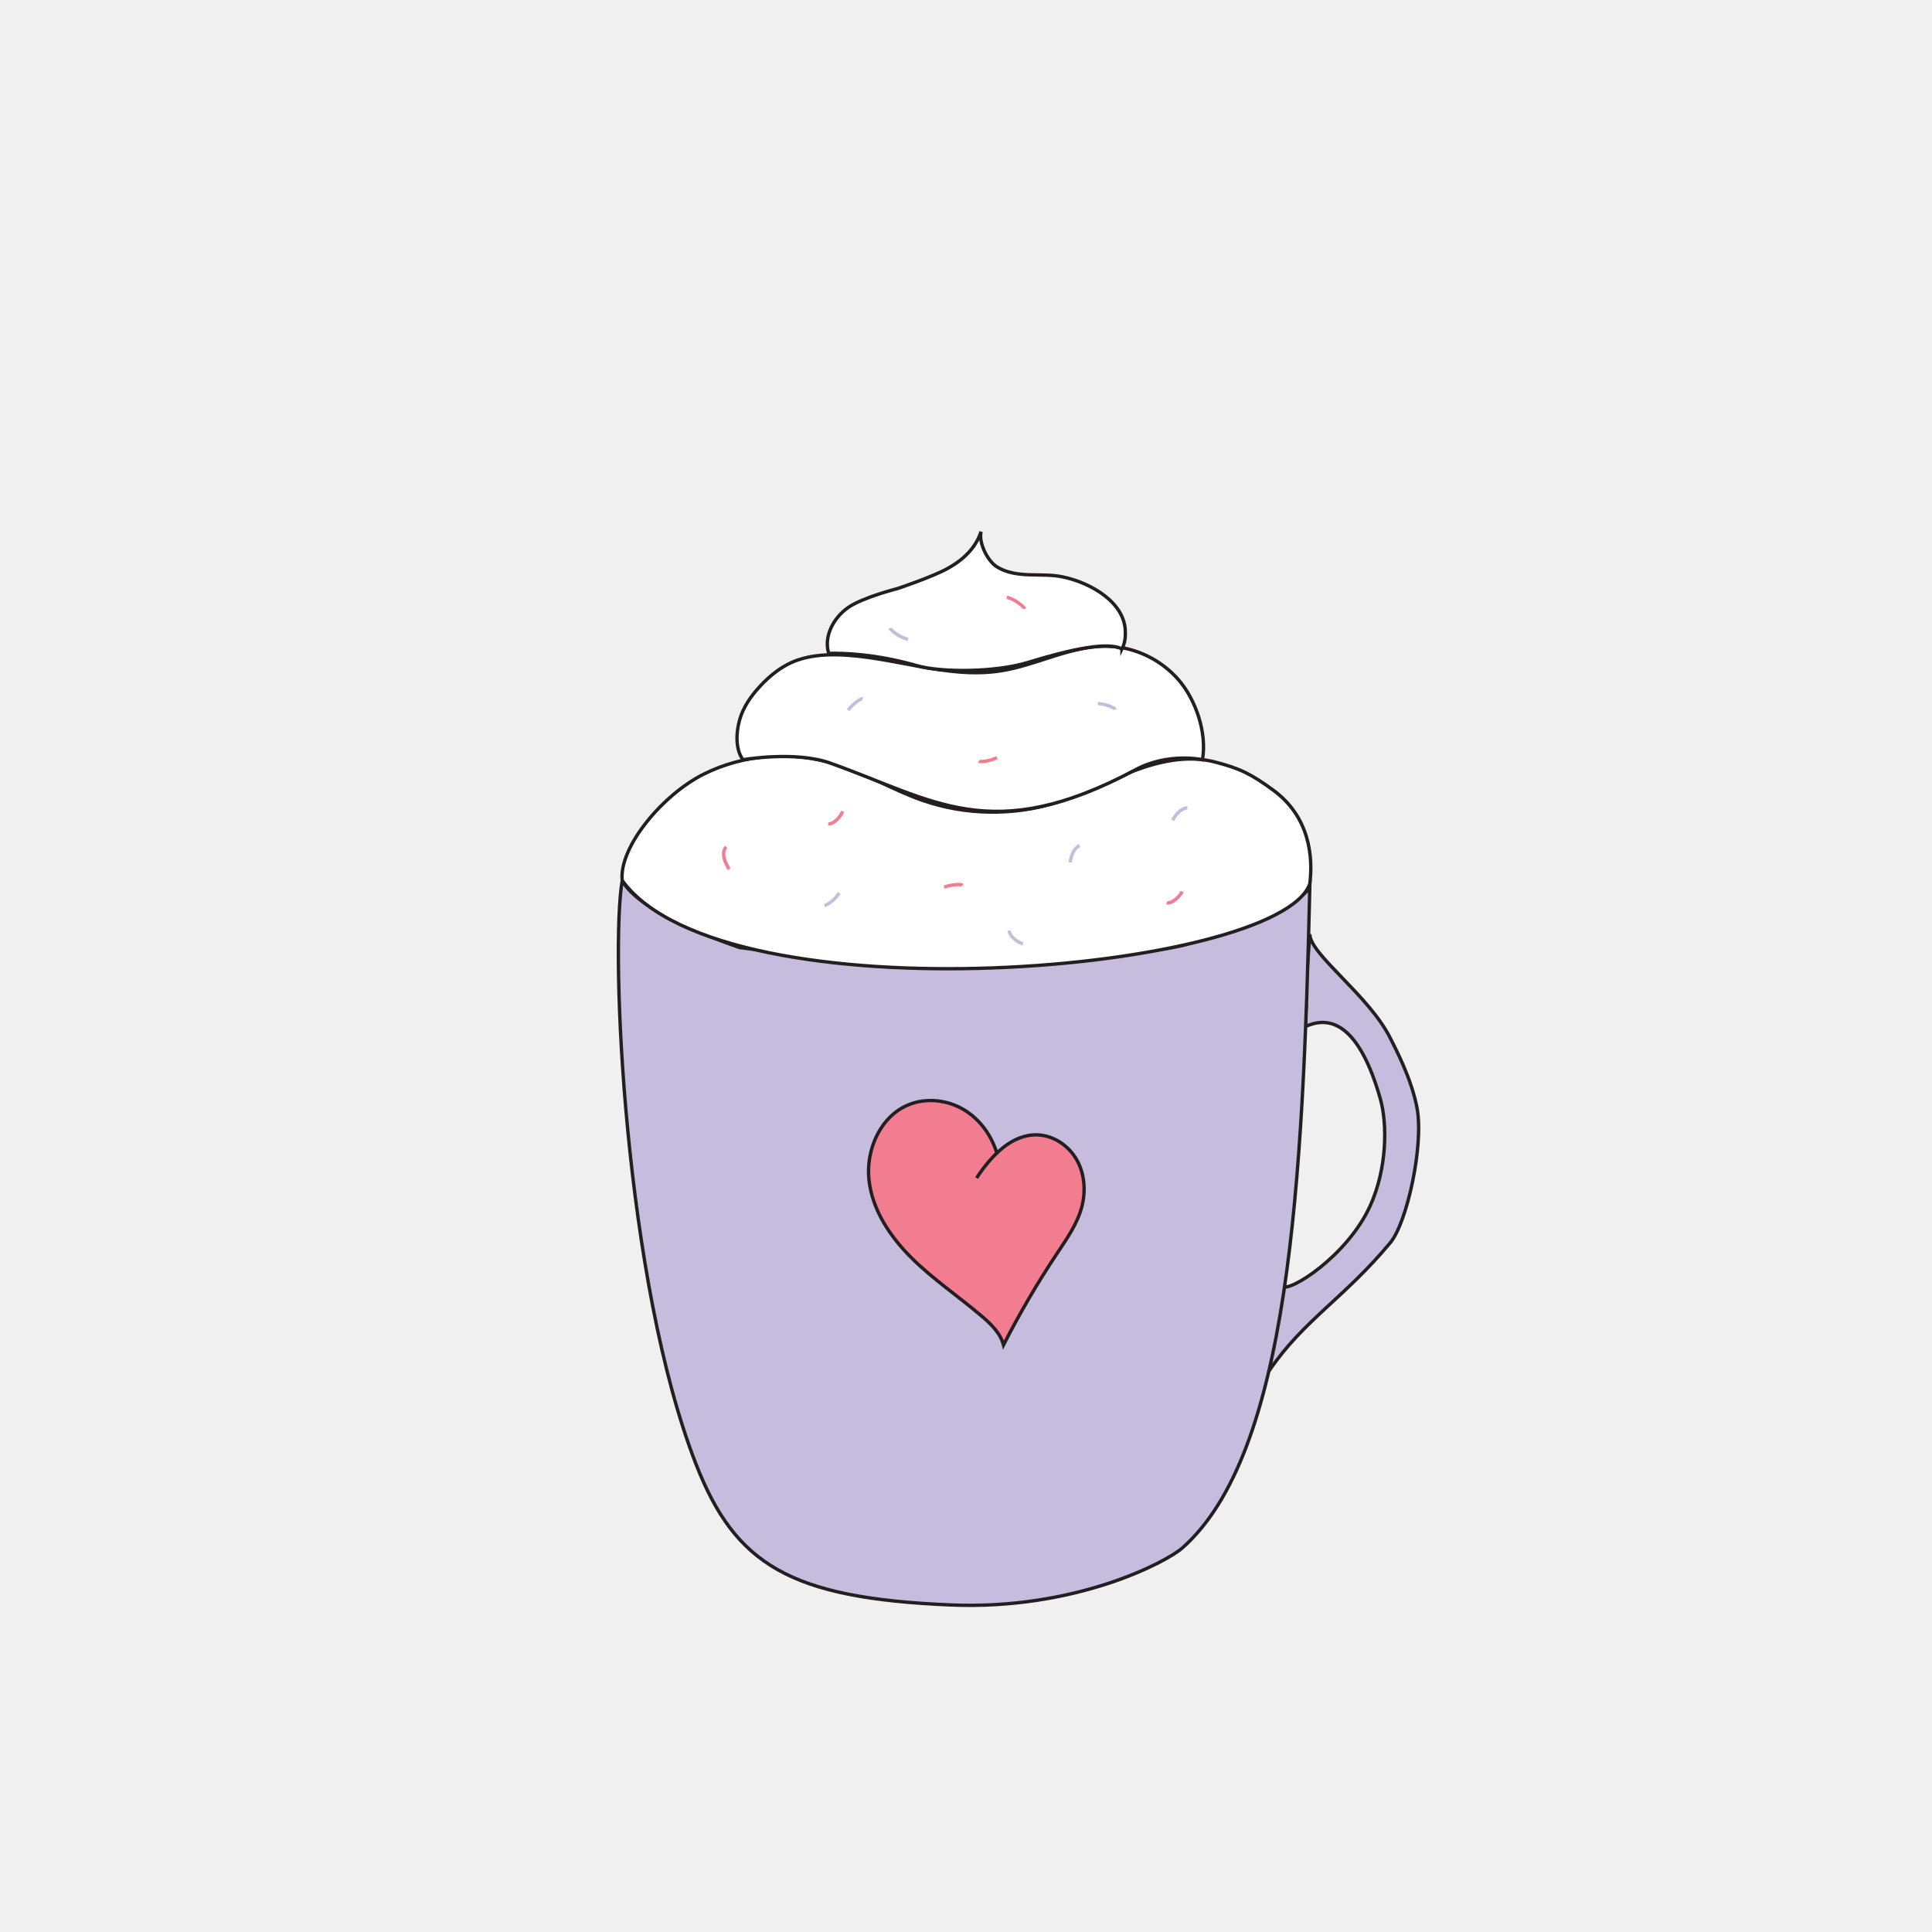
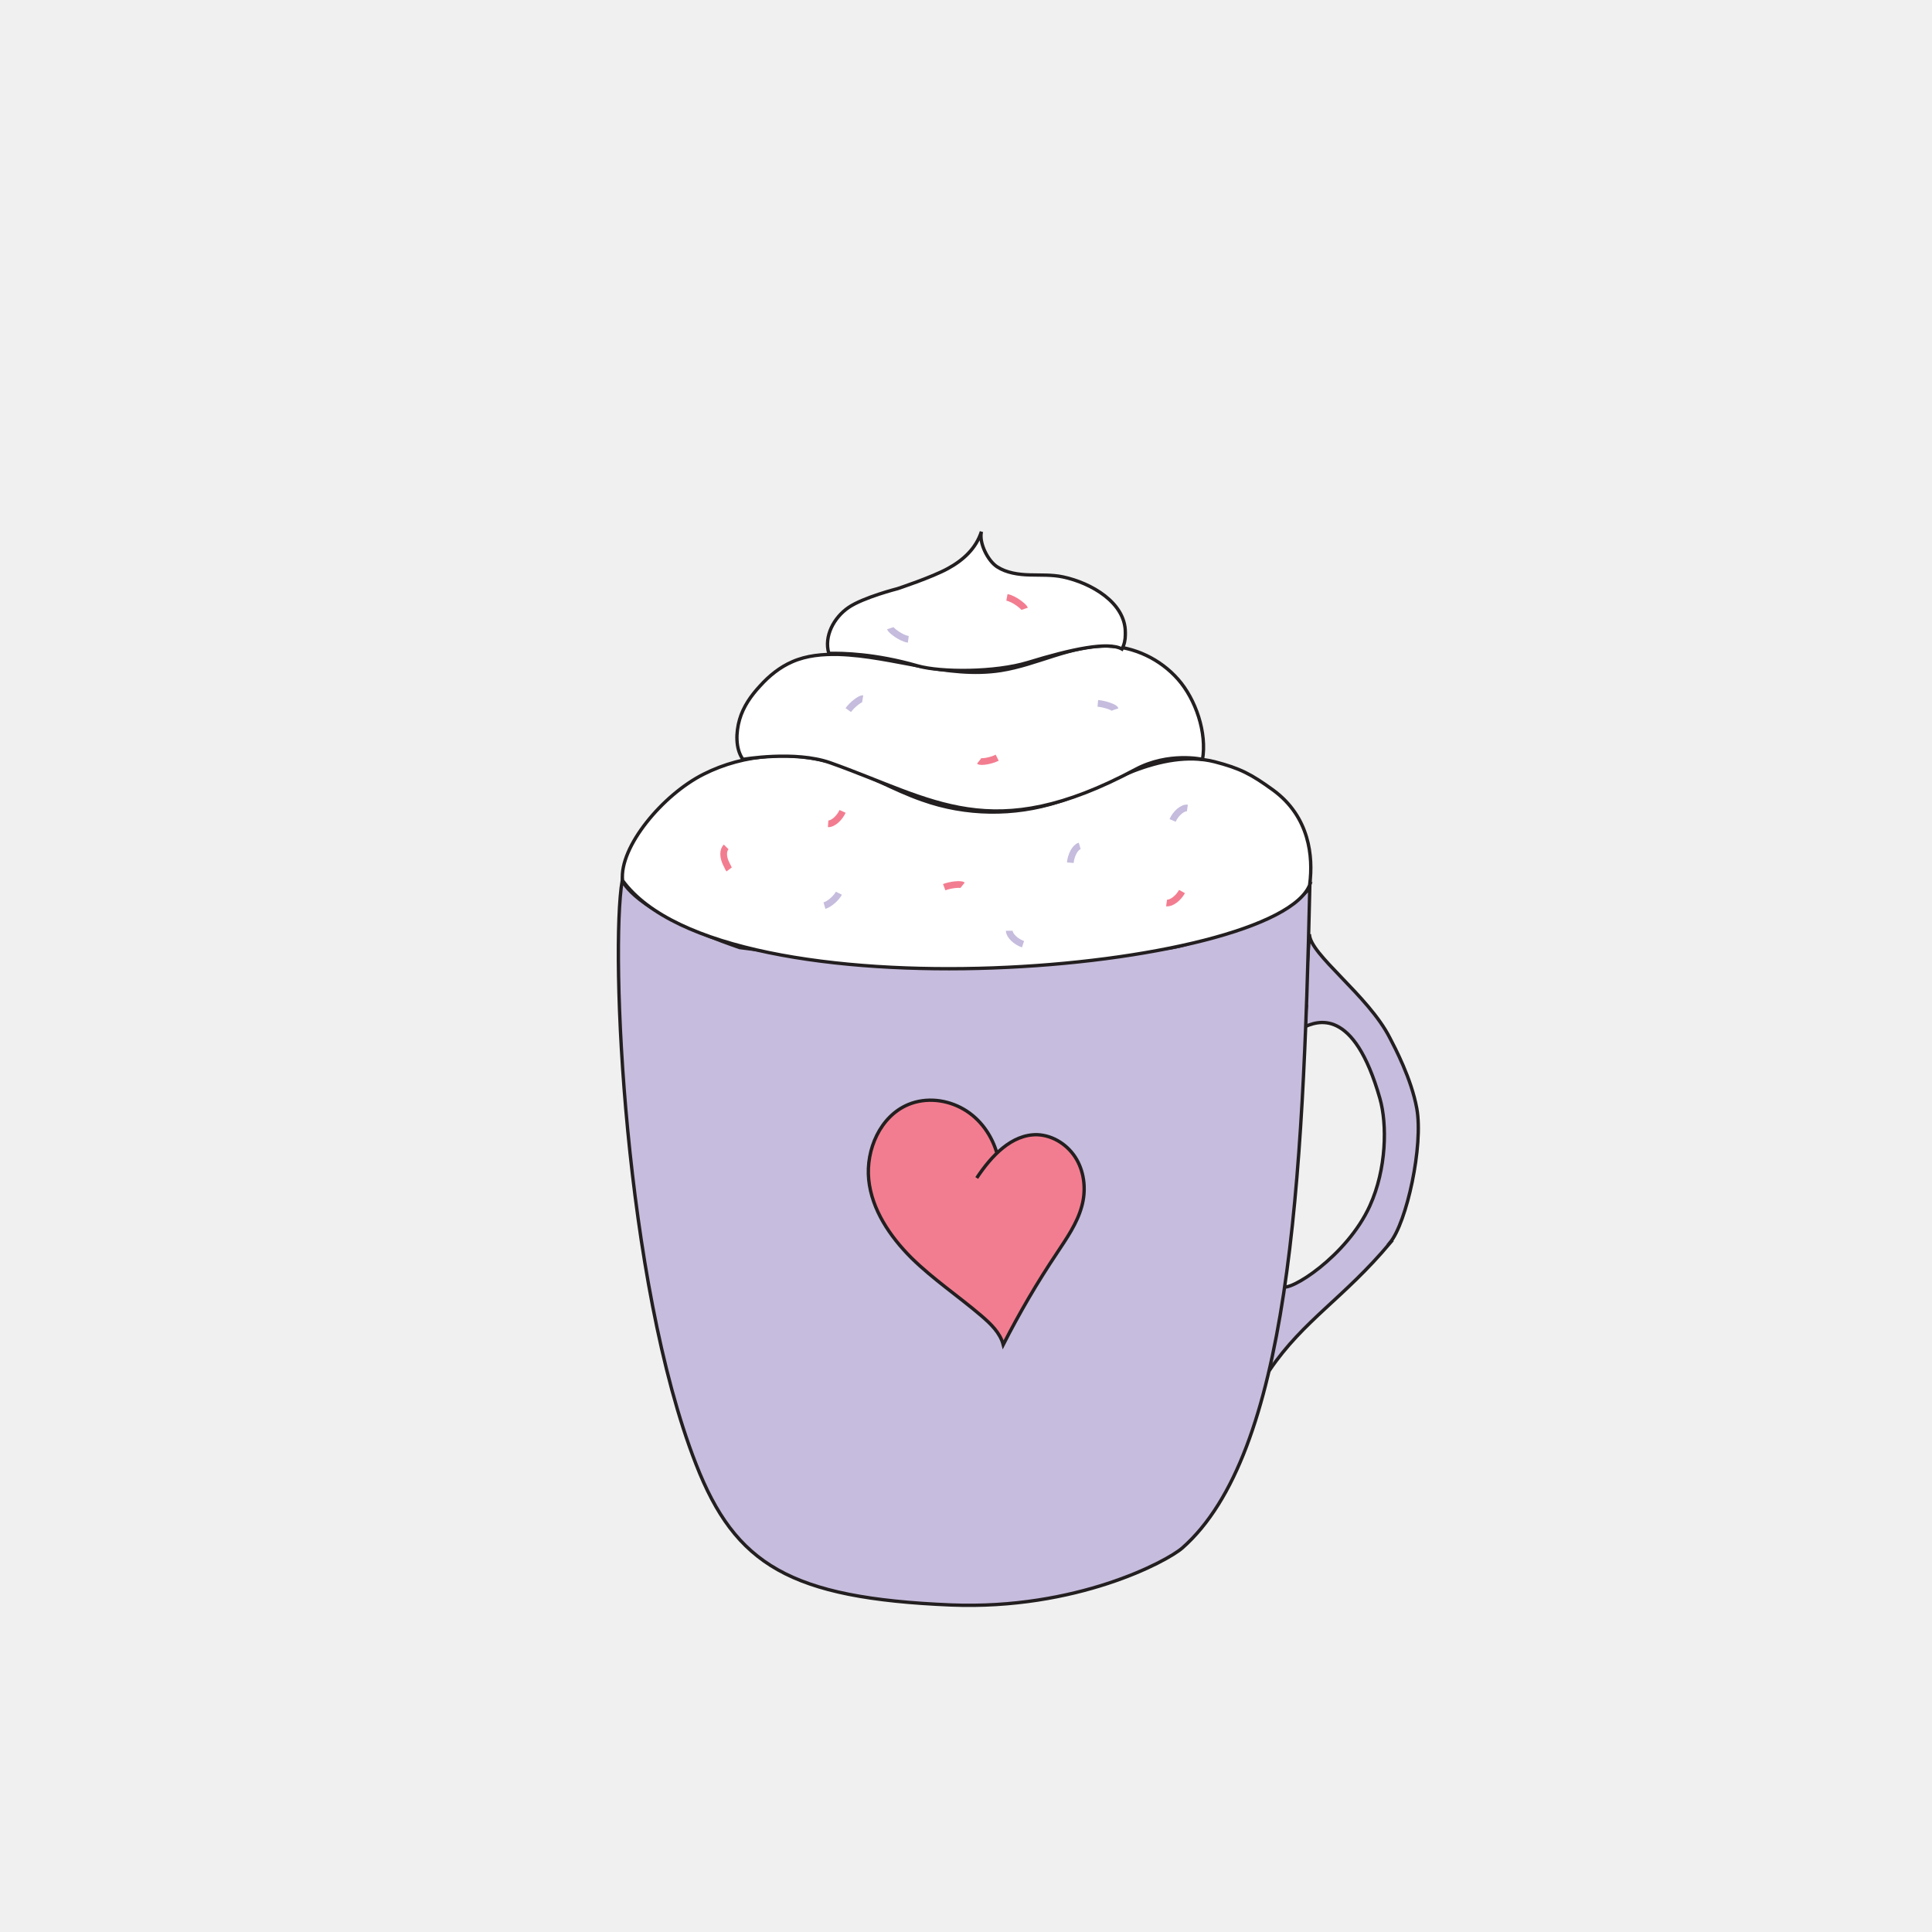
- <svg xmlns="http://www.w3.org/2000/svg" version="1.1" viewBox="0 0 576 576">
+ <svg xmlns="http://www.w3.org/2000/svg" id="Layer_1" version="1.1" viewBox="0 0 576 576">
  <defs>
    <style>
-       .cls-1, .cls-2, .cls-3, .cls-4, .cls-5, .cls-6, .cls-7 {
+       .st0 {
+         stroke: #c6bcdd;
+       }
+ 
+       .st0, .st1, .st2 {
+         fill: none;
+       }
+ 
+       .st0, .st1, .st2, .st3, .st4, .st5, .st6 {
        stroke-miterlimit: 10;
      }

-       .cls-1, .cls-2, .cls-4, .cls-5, .cls-7 {
+       .st0, .st2 {
+         stroke-width: 2px;
+       }
+ 
+       .st1, .st3, .st4, .st5, .st6 {
        stroke: #231f20;
      }

-       .cls-1, .cls-3, .cls-6 {
-         fill: none;
+       .st2 {
+         stroke: #f37d90;
      }

-       .cls-2 {
+       .st3 {
        fill: #c6bcdd;
      }

-       .cls-3 {
-         stroke: #c6bcdd;
+       .st4 {
+         fill: #fff;
      }

-       .cls-4 {
+       .st5 {
        fill: #f37d90;
      }

-       .cls-5 {
-         fill: #fff;
-       }
- 
-       .cls-6 {
-         stroke: #f37d90;
-       }
- 
-       .cls-7 {
+       .st6 {
        fill: #e5cbbb;
      }
    </style>
  </defs>
+   <path class="st1" d="M390.2,261" />
  <g>
-     <g id="Layer_1">
-       <path class="cls-1" d="M390.21,261" />
-       <g>
-         <path class="cls-2" d="M414.5,370.5c-13.79,16.55-25.75,23-36,38l4.33-34.53c-.43,5.76-.67,9.46-.58,9.53,2,2,19.43-8.99,26.25-24,5-11,5.21-24.27,3-32-7.84-27.44-18.69-23.19-23-21.13l2-27.87c0,6,17.65,18.29,24,31,1.36,2.73,6.38,12.1,8,21,2,11-3,34-8,40Z" />
-         <path class="cls-2" d="M389.5,299.5l-6,71c1.29-16.42,4.89-58.14,6-71Z" />
-       </g>
-       <path class="cls-2" d="M390.5,264.5c-2.03,88.31-6.15,168.85-38,197-4.68,4.14-31.7,18.55-69,17-48-2-64.29-12-76-42-21.26-54.44-25.61-152.61-22-174,1,2,6,10,35,20,61.16,8.09,84,7,129,0,8.23-1.28,38-12,41-18Z" />
-       <path class="cls-4" d="M291.16,351.2c4.27-6.48,10.39-13.11,18.14-12.85,4.83.16,9.33,3.22,11.71,7.42s2.75,9.38,1.51,14.05c-1.35,5.08-4.45,9.48-7.36,13.86-5.85,8.78-11.19,17.91-15.98,27.31-.92-3.54-3.73-6.24-6.51-8.61-6.88-5.86-14.44-10.94-20.86-17.3-6.42-6.36-11.77-14.35-12.74-23.34s3.42-18.93,11.78-22.36c5.28-2.17,11.55-1.48,16.46,1.43s8.45,7.89,10,13.38" />
-       <path class="cls-5" d="M390.5,263.5c1-8,0-20-11-28-6.45-4.69-9.68-6.37-17.4-8.35-7.93-2.04-16.36-.23-24.02,2.66s-14.9,6.85-22.7,9.33c-13.07,4.16-27.48,3.97-40.43-.55-8.71-3.04-16.7-7.95-25.51-10.71-12.98-4.08-27.55-3.15-39.71,2.96-12.16,6.1-25.23,21.66-24.23,31.66,30.5,41.83,195.66,27.36,205,1Z" />
-       <path class="cls-5" d="M358.5,226.5c1.4-8.04-2-18-7.26-23.97s-12.94-9.63-20.84-9.85c-10.98-.31-21.15,5.62-32.01,7.32-16.08,2.53-32.13-4.33-48.39-4.77-4.7-.13-9.52.31-13.83,2.2-3.68,1.61-6.85,4.23-9.58,7.17-2.67,2.88-5,6.2-6.07,9.98s-1.33,8.74.98,11.92c0,0,15.54-2.71,26,1,31,11,48,25,91,2,9.88-5.29,20-3,20-3Z" />
-       <path class="cls-1" d="M331.57,191.24" />
-       <path class="cls-1" d="M332.5,188.5" />
-       <path class="cls-5" d="M334.5,193.5c.66-1.32,1-2.77,1-4.24,0-.39,0-.69,0-.76.03-8.75-10.07-14.7-18.64-16.5-3.28-.69-6.68-.52-10.03-.64-3.35-.12-6.82-.59-9.65-2.39-2.83-1.8-5.46-7.2-4.69-10.47-1.63,4.98-5.41,8.47-10,11-4.66,2.57-15,6-15,6,0,0-10.19,2.58-14.57,5.59-4.38,3.01-7.42,8.62-5.85,13.7,4.13-.11,13.85.11,26.43,3.7,7,2,23.16,2.03,33-1,13-4,23.86-6.26,28-4Z" />
-       <path class="cls-1" d="M219.5,260.5" />
-       <path class="cls-1" d="M217.76,259.72" />
-       <path class="cls-1" d="M217.36,259.16" />
-       <path class="cls-6" d="M216.5,252.5c-1,1-1,3,0,5,.41.82.65,1.31.86,1.66" />
-       <path class="cls-3" d="M245.82,269.96c1.68-.46,3.68-2.46,4.34-3.73" />
-       <path class="cls-6" d="M246.92,245.63c1.41.14,3.43-1.68,4.34-3.73" />
-       <path class="cls-6" d="M286.96,263.94c-.46-.44-3.37-.24-5.46.56" />
-       <path class="cls-3" d="M300.88,277.45c0,1.41,1.99,3.26,4.11,3.98" />
-       <path class="cls-3" d="M321.89,252.16c-1.37.35-2.65,2.75-2.81,4.98" />
-       <path class="cls-6" d="M347.83,269.18c1.39.25,3.55-1.41,4.62-3.37" />
-       <path class="cls-3" d="M354.02,240.9c-1.41-.16-3.46,1.63-4.4,3.66" />
-       <path class="cls-3" d="M332.5,211.53c-.23-.59-2.95-1.63-5.18-1.79" />
-       <path class="cls-6" d="M291.86,226.9c.49.4,3.38-.05,5.39-1.02" />
-       <path class="cls-3" d="M257.2,208.31c-.62-.13-2.97,1.61-4.31,3.4" />
-       <path class="cls-6" d="M305.5,181.5c-.17-.61-3.12-3.02-5.32-3.4" />
-       <path class="cls-3" d="M265.35,187.29c.18.61,3.18,2.96,5.39,3.29" />
-       <path class="cls-7" d="M212.5,309.5" />
-     </g>
+     <path class="st3" d="M414.5,370.5c-13.8,16.5-25.8,23-36,38l4.3-34.5c-.4,5.8-.7,9.5-.6,9.5,2,2,19.4-9,26.2-24,5-11,5.2-24.3,3-32-7.8-27.4-18.7-23.2-23-21.1l2-27.9c0,6,17.6,18.3,24,31,1.4,2.7,6.4,12.1,8,21,2,11-3,34-8,40Z" />
+     <path class="st3" d="M389.5,299.5l-6,71c1.3-16.4,4.9-58.1,6-71Z" />
  </g>
+   <path class="st3" d="M390.5,264.5c-2,88.3-6.1,168.9-38,197-4.7,4.1-31.7,18.5-69,17-48-2-64.3-12-76-42-21.3-54.4-25.6-152.6-22-174,1,2,6,10,35,20,61.2,8.1,84,7,129,0,8.2-1.3,38-12,41-18Z" />
+   <path class="st5" d="M291.2,351.2c4.3-6.5,10.4-13.1,18.1-12.9,4.8.2,9.3,3.2,11.7,7.4s2.8,9.4,1.5,14c-1.4,5.1-4.5,9.5-7.4,13.9-5.9,8.8-11.2,17.9-16,27.3-.9-3.5-3.7-6.2-6.5-8.6-6.9-5.9-14.4-10.9-20.9-17.3-6.4-6.4-11.8-14.4-12.7-23.3s3.4-18.9,11.8-22.4c5.3-2.2,11.5-1.5,16.5,1.4s8.5,7.9,10,13.4" />
+   <path class="st4" d="M390.5,263.5c1-8,0-20-11-28-6.5-4.7-9.7-6.4-17.4-8.4-7.9-2-16.4-.2-24,2.7s-14.9,6.9-22.7,9.3c-13.1,4.2-27.5,4-40.4-.6-8.7-3-16.7-7.9-25.5-10.7-13-4.1-27.6-3.1-39.7,3-12.2,6.1-25.2,21.7-24.2,31.7,30.5,41.8,195.7,27.4,205,1Z" />
+   <path class="st4" d="M358.5,226.5c1.4-8-2-18-7.3-24s-12.9-9.6-20.8-9.9c-11-.3-21.1,5.6-32,7.3-16.1,2.5-32.1-4.3-48.4-4.8-4.7-.1-9.5.3-13.8,2.2-3.7,1.6-6.9,4.2-9.6,7.2-2.7,2.9-5,6.2-6.1,10s-1.3,8.7,1,11.9c0,0,15.5-2.7,26,1,31,11,48,25,91,2,9.9-5.3,20-3,20-3h0Z" />
+   <path class="st1" d="M331.6,191.2" />
+   <path class="st1" d="M332.5,188.5" />
+   <path class="st4" d="M334.5,193.5c.7-1.3,1-2.8,1-4.2v-.8c0-8.8-10.1-14.7-18.6-16.5-3.3-.7-6.7-.5-10-.6s-6.8-.6-9.6-2.4-5.5-7.2-4.7-10.5c-1.6,5-5.4,8.5-10,11-4.7,2.6-15,6-15,6,0,0-10.2,2.6-14.6,5.6s-7.4,8.6-5.9,13.7c4.1-.1,13.9.1,26.4,3.7,7,2,23.2,2,33-1,13-4,23.9-6.3,28-4h0Z" />
+   <path class="st1" d="M219.5,260.5" />
+   <path class="st1" d="M217.8,259.7" />
+   <path class="st1" d="M217.4,259.2" />
+   <path class="st2" d="M216.5,252.5c-1,1-1,3,0,5s.6,1.3.9,1.7" />
+   <path class="st0" d="M245.8,270c1.7-.5,3.7-2.5,4.3-3.7" />
+   <path class="st2" d="M246.9,245.6c1.4.1,3.4-1.7,4.3-3.7" />
+   <path class="st2" d="M287,263.9c-.5-.4-3.4-.2-5.5.6" />
+   <path class="st0" d="M300.9,277.5c0,1.4,2,3.3,4.1,4" />
+   <path class="st0" d="M321.9,252.2c-1.4.4-2.6,2.8-2.8,5" />
+   <path class="st2" d="M347.8,269.2c1.4.2,3.5-1.4,4.6-3.4" />
+   <path class="st0" d="M354,240.9c-1.4-.2-3.5,1.6-4.4,3.7" />
+   <path class="st0" d="M332.5,211.5c-.2-.6-3-1.6-5.2-1.8" />
+   <path class="st2" d="M291.9,226.9c.5.4,3.4,0,5.4-1" />
+   <path class="st0" d="M257.2,208.3c-.6-.1-3,1.6-4.3,3.4" />
+   <path class="st2" d="M305.5,181.5c-.2-.6-3.1-3-5.3-3.4" />
+   <path class="st0" d="M265.4,187.3c.2.6,3.2,3,5.4,3.3" />
+   <path class="st6" d="M212.5,309.5" />
</svg>
